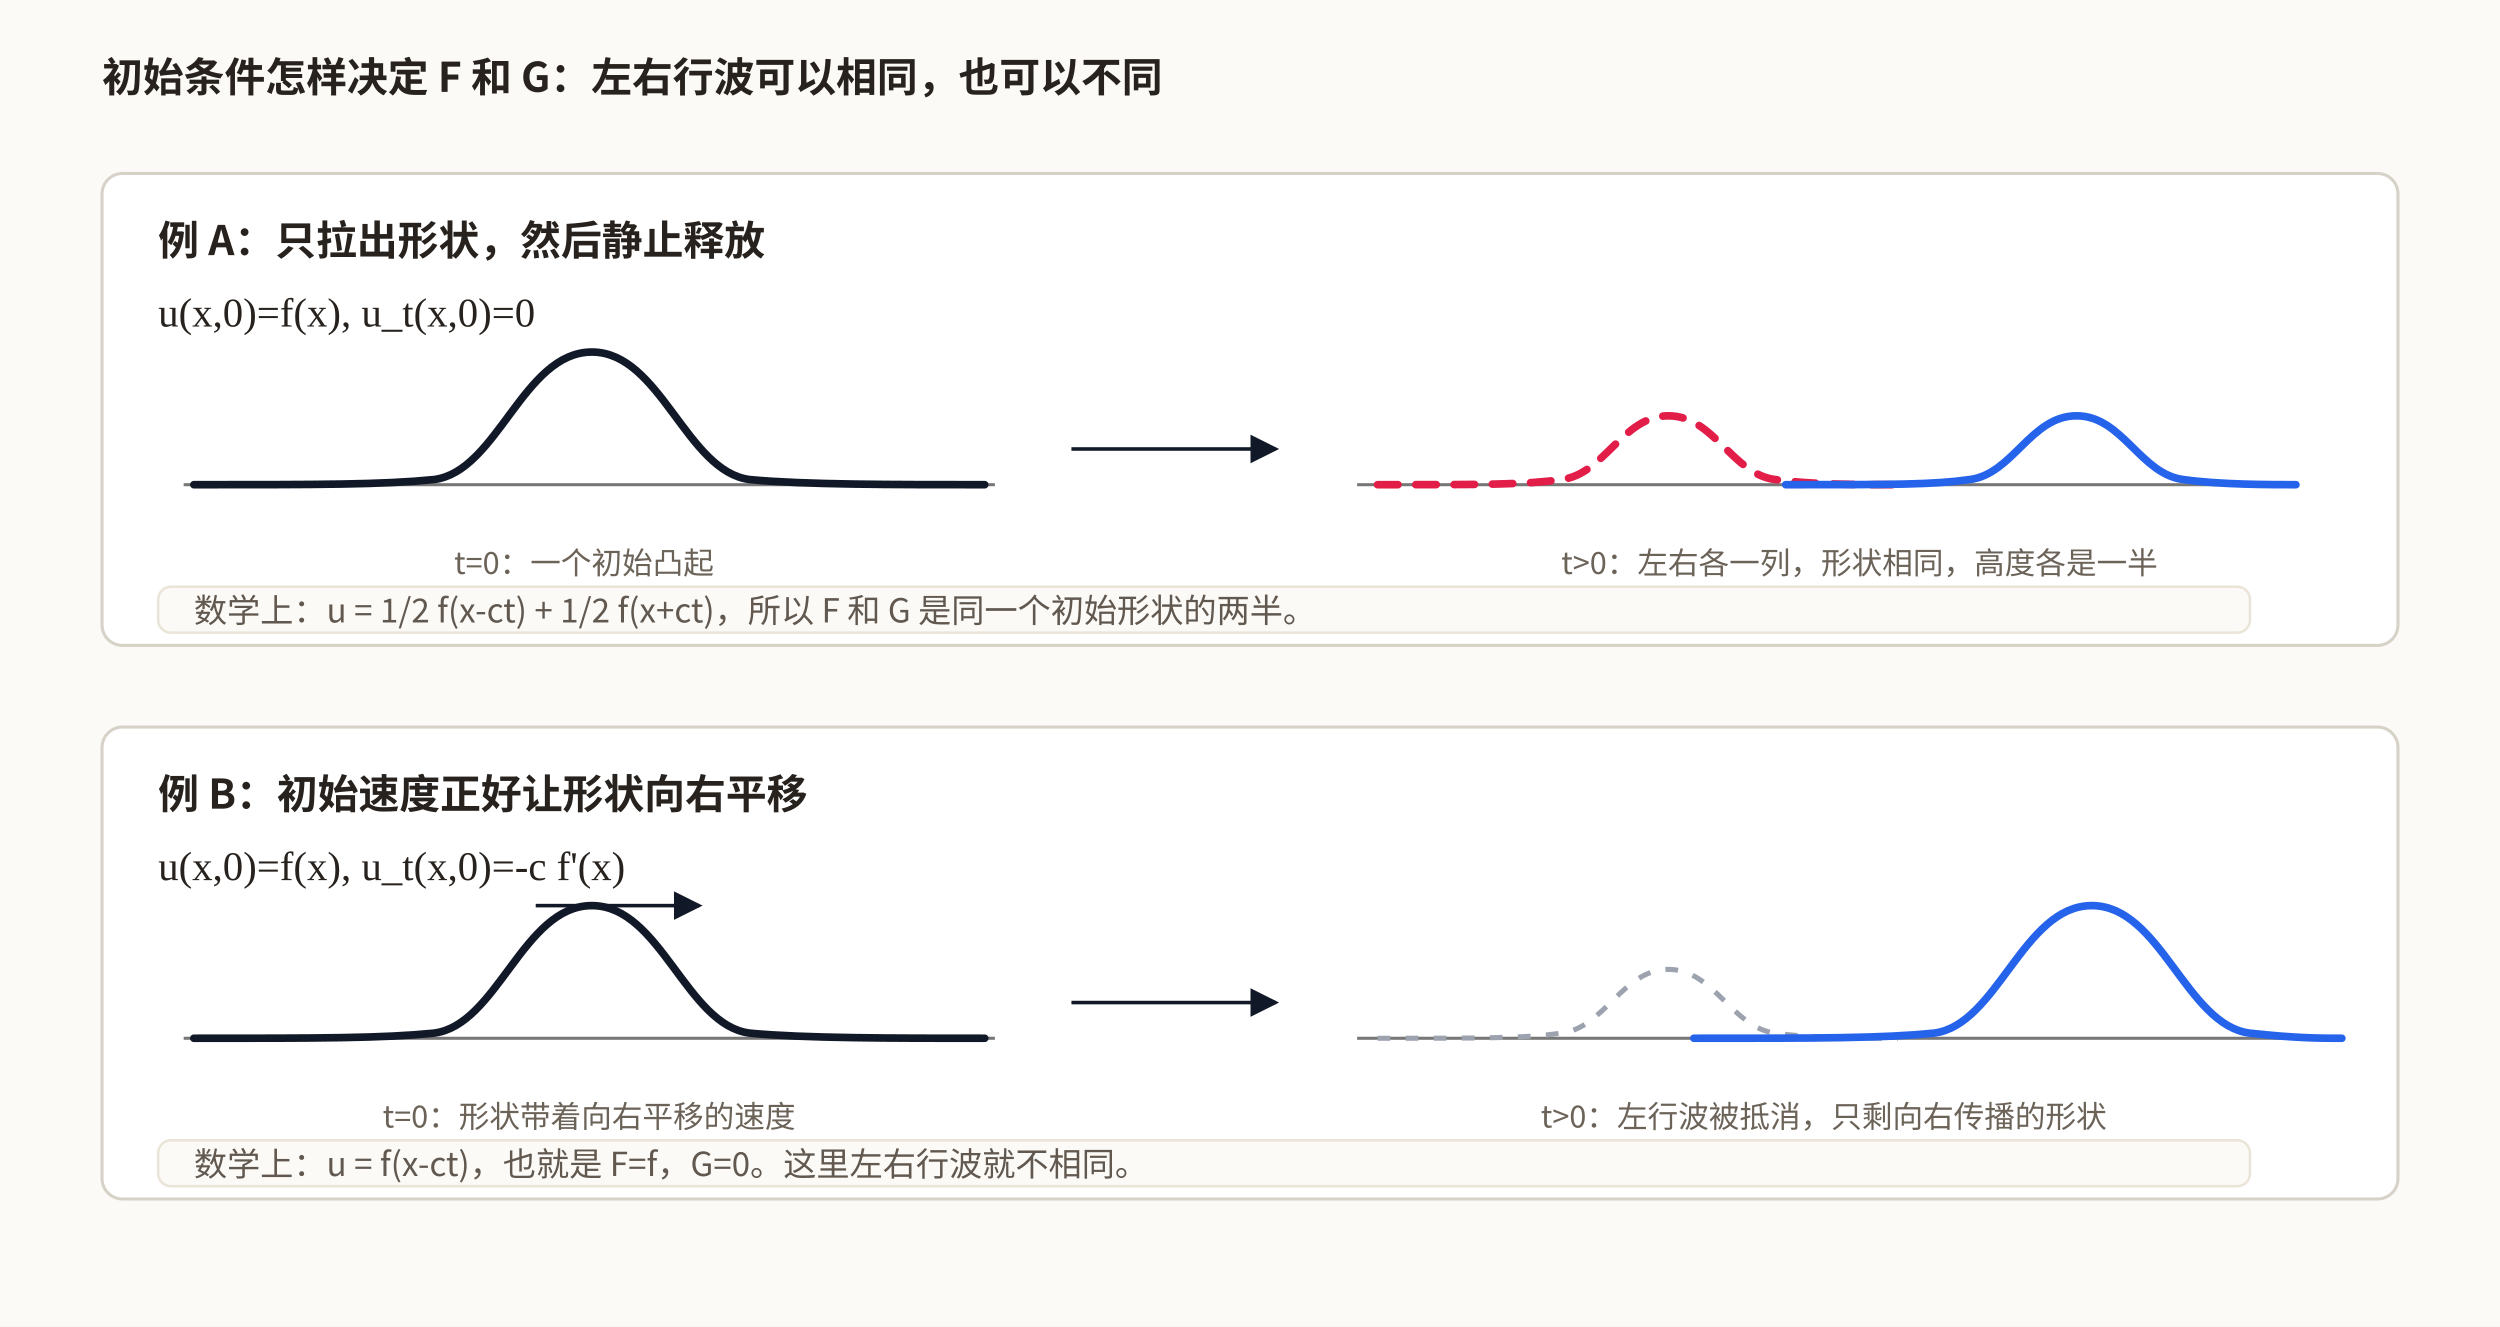
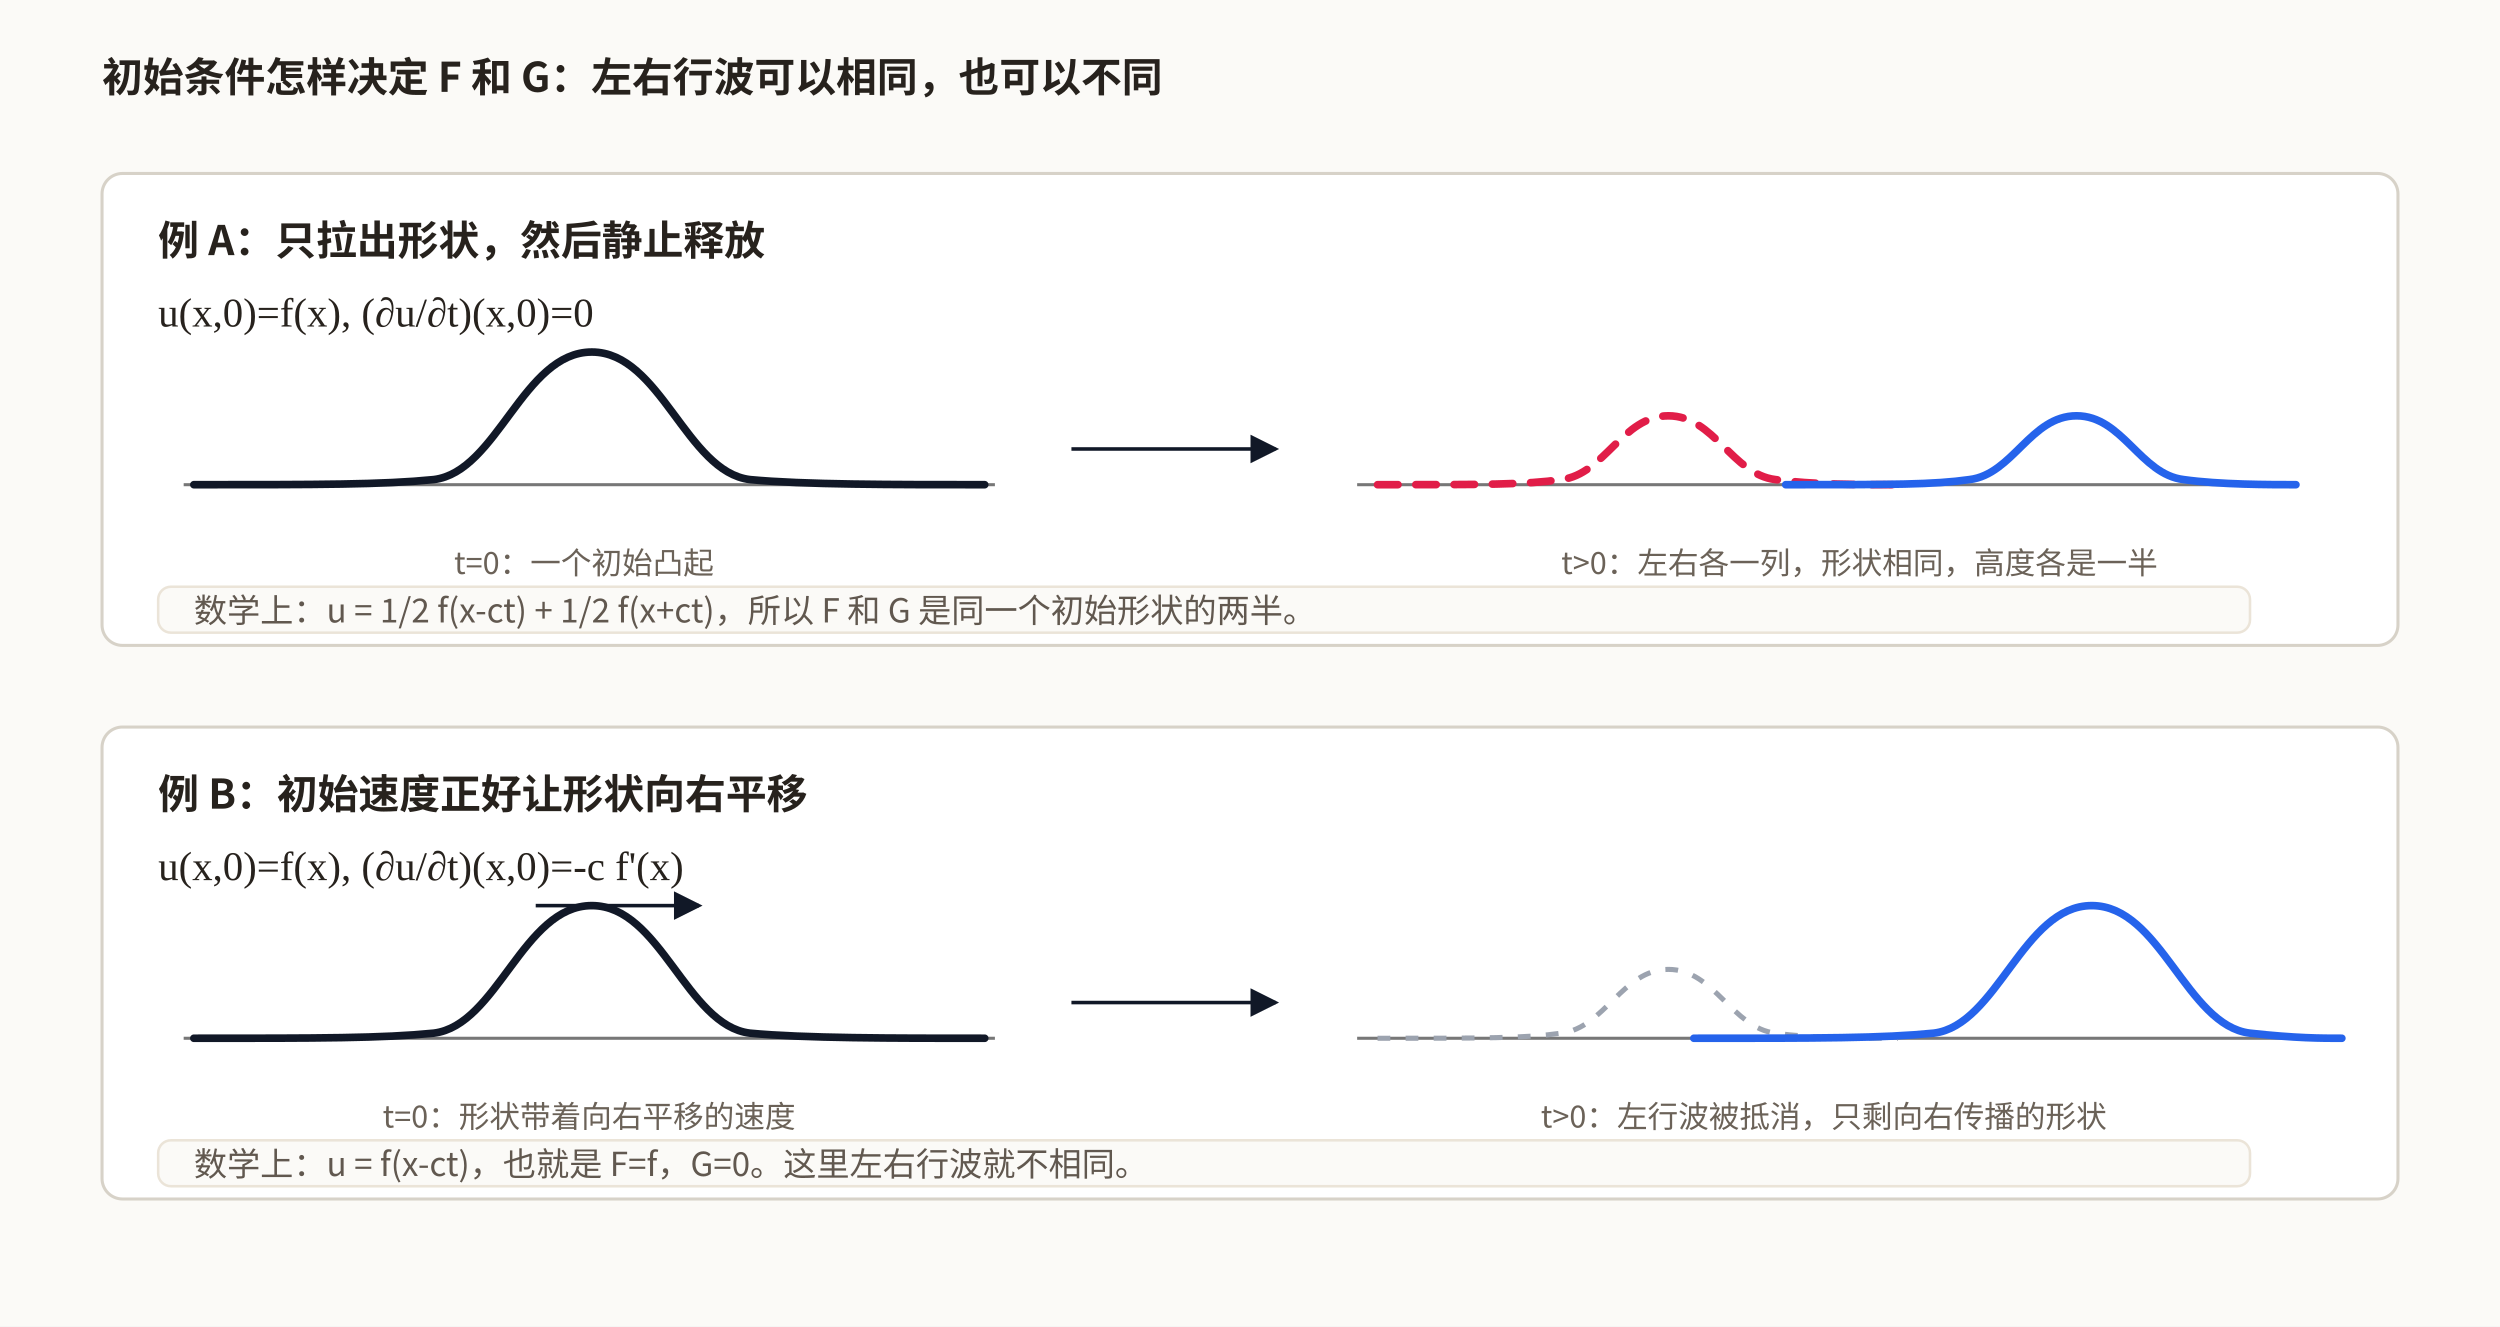
<svg xmlns="http://www.w3.org/2000/svg" width="980" height="520" viewBox="0 0 980 520" role="img" aria-labelledby="title desc">
  <defs>
    <style>
      .bg{fill:#fbfaf7}.panel{fill:#fff;stroke:#d7d2c8;stroke-width:1.2}.label{font-family:"Microsoft YaHei","Noto Sans CJK SC",Arial,sans-serif;font-size:16px;font-weight:700;fill:#27221d}.small{font-family:"Microsoft YaHei","Noto Sans CJK SC",Arial,sans-serif;font-size:13px;fill:#61584f}.tiny{font-family:"Microsoft YaHei","Noto Sans CJK SC",Arial,sans-serif;font-size:12px;fill:#6b6258}.axis{stroke:#777;stroke-width:1.2}.grid{stroke:#e8e2d8;stroke-width:1}.initial{fill:none;stroke:#111827;stroke-width:3;stroke-linecap:round;stroke-linejoin:round}.right{fill:none;stroke:#2563eb;stroke-width:3;stroke-linecap:round;stroke-linejoin:round}.left{fill:none;stroke:#e11d48;stroke-width:3;stroke-linecap:round;stroke-linejoin:round;stroke-dasharray:8 7}.ghost{fill:none;stroke:#9ca3af;stroke-width:2;stroke-dasharray:5 6}.arrow{stroke:#111827;stroke-width:1.4;fill:none;marker-end:url(#arr)}.note{fill:#fbfaf7;stroke:#ebe4d8;stroke-width:1}.formula{font-family:"Cambria Math","Times New Roman",serif;font-size:16px;fill:#27221d}.dot{fill:#111827}
    </style>
    <marker id="arr" markerWidth="8" markerHeight="8" refX="7" refY="4" orient="auto">
      <path d="M0 0 L8 4 L0 8 Z" fill="#111827" />
    </marker>
  </defs>
  <rect class="bg" width="980" height="520" />
  <text class="label" x="40" y="36">初始条件怎样决定 F 和 G：左右行波可以相同，也可以不同</text>
  <rect class="panel" x="40" y="68" width="900" height="185" rx="8" />
  <text class="label" x="62" y="100">例 A：只拉出形状，然后静止释放</text>
-   <text class="formula" x="62" y="128">u(x,0)=f(x),  u_t(x,0)=0</text>
+   <text class="formula" x="62" y="128">u(x,0)=f(x),  (∂u/∂t)(x,0)=0</text>
  <line class="axis" x1="72" y1="190" x2="390" y2="190" />
  <path class="initial" d="M76 190 C125 190,150 190,170 188 C195 185,205 138,232 138 C259 138,269 185,294 188 C315 190,350 190,386 190" />
  <text class="tiny" x="178" y="225">t=0：一个初始凸起</text>
  <path class="arrow" d="M420 176 H500" />
  <line class="axis" x1="532" y1="190" x2="900" y2="190" />
  <path class="left" d="M540 190 C582 190,598 190,612 188 C629 186,636 163,654 163 C672 163,679 186,696 188 C710 190,730 190,744 190" />
  <path class="right" d="M700 190 C742 190,758 190,772 188 C789 186,796 163,814 163 C832 163,839 186,856 188 C870 190,890 190,900 190" />
  <text class="tiny" x="612" y="225">t&gt;0：左右各一列，形状相同，高度各是一半</text>
  <rect class="note" x="62" y="230" width="820" height="18" rx="5" />
  <text class="small" x="76" y="244">数学上：u = 1/2 f(x-ct) + 1/2 f(x+ct)，所以 F 和 G 是同一个初始形状的两半。</text>
  <rect class="panel" x="40" y="285" width="900" height="185" rx="8" />
  <text class="label" x="62" y="317">例 B：初始速度正好让形状向右平移</text>
-   <text class="formula" x="62" y="345">u(x,0)=f(x),  u_t(x,0)=-c f'(x)</text>
+   <text class="formula" x="62" y="345">u(x,0)=f(x),  (∂u/∂t)(x,0)=-c f'(x)</text>
  <line class="axis" x1="72" y1="407" x2="390" y2="407" />
  <path class="initial" d="M76 407 C125 407,150 407,170 405 C195 402,205 355,232 355 C259 355,269 402,294 405 C315 407,350 407,386 407" />
  <path class="arrow" d="M210 355 H274" />
  <text class="tiny" x="150" y="442">t=0：形状带着向右平移的速度</text>
  <path class="arrow" d="M420 393 H500" />
  <line class="axis" x1="532" y1="407" x2="900" y2="407" />
  <path class="ghost" d="M540 407 C582 407,598 407,612 405 C629 403,636 380,654 380 C672 380,679 403,696 405 C710 407,730 407,744 407" />
  <path class="right" d="M664 407 C713 407,738 407,758 405 C783 402,793 355,820 355 C847 355,857 402,882 405 C900 407,910 407,918 407" />
  <text class="tiny" x="604" y="442">t&gt;0：左行波被抵消，只剩向右传播的形状</text>
  <rect class="note" x="62" y="447" width="820" height="18" rx="5" />
  <text class="small" x="76" y="461">数学上：u = f(x-ct)，也就是 F=f，G=0。这里左右行波就不相同。</text>
</svg>
